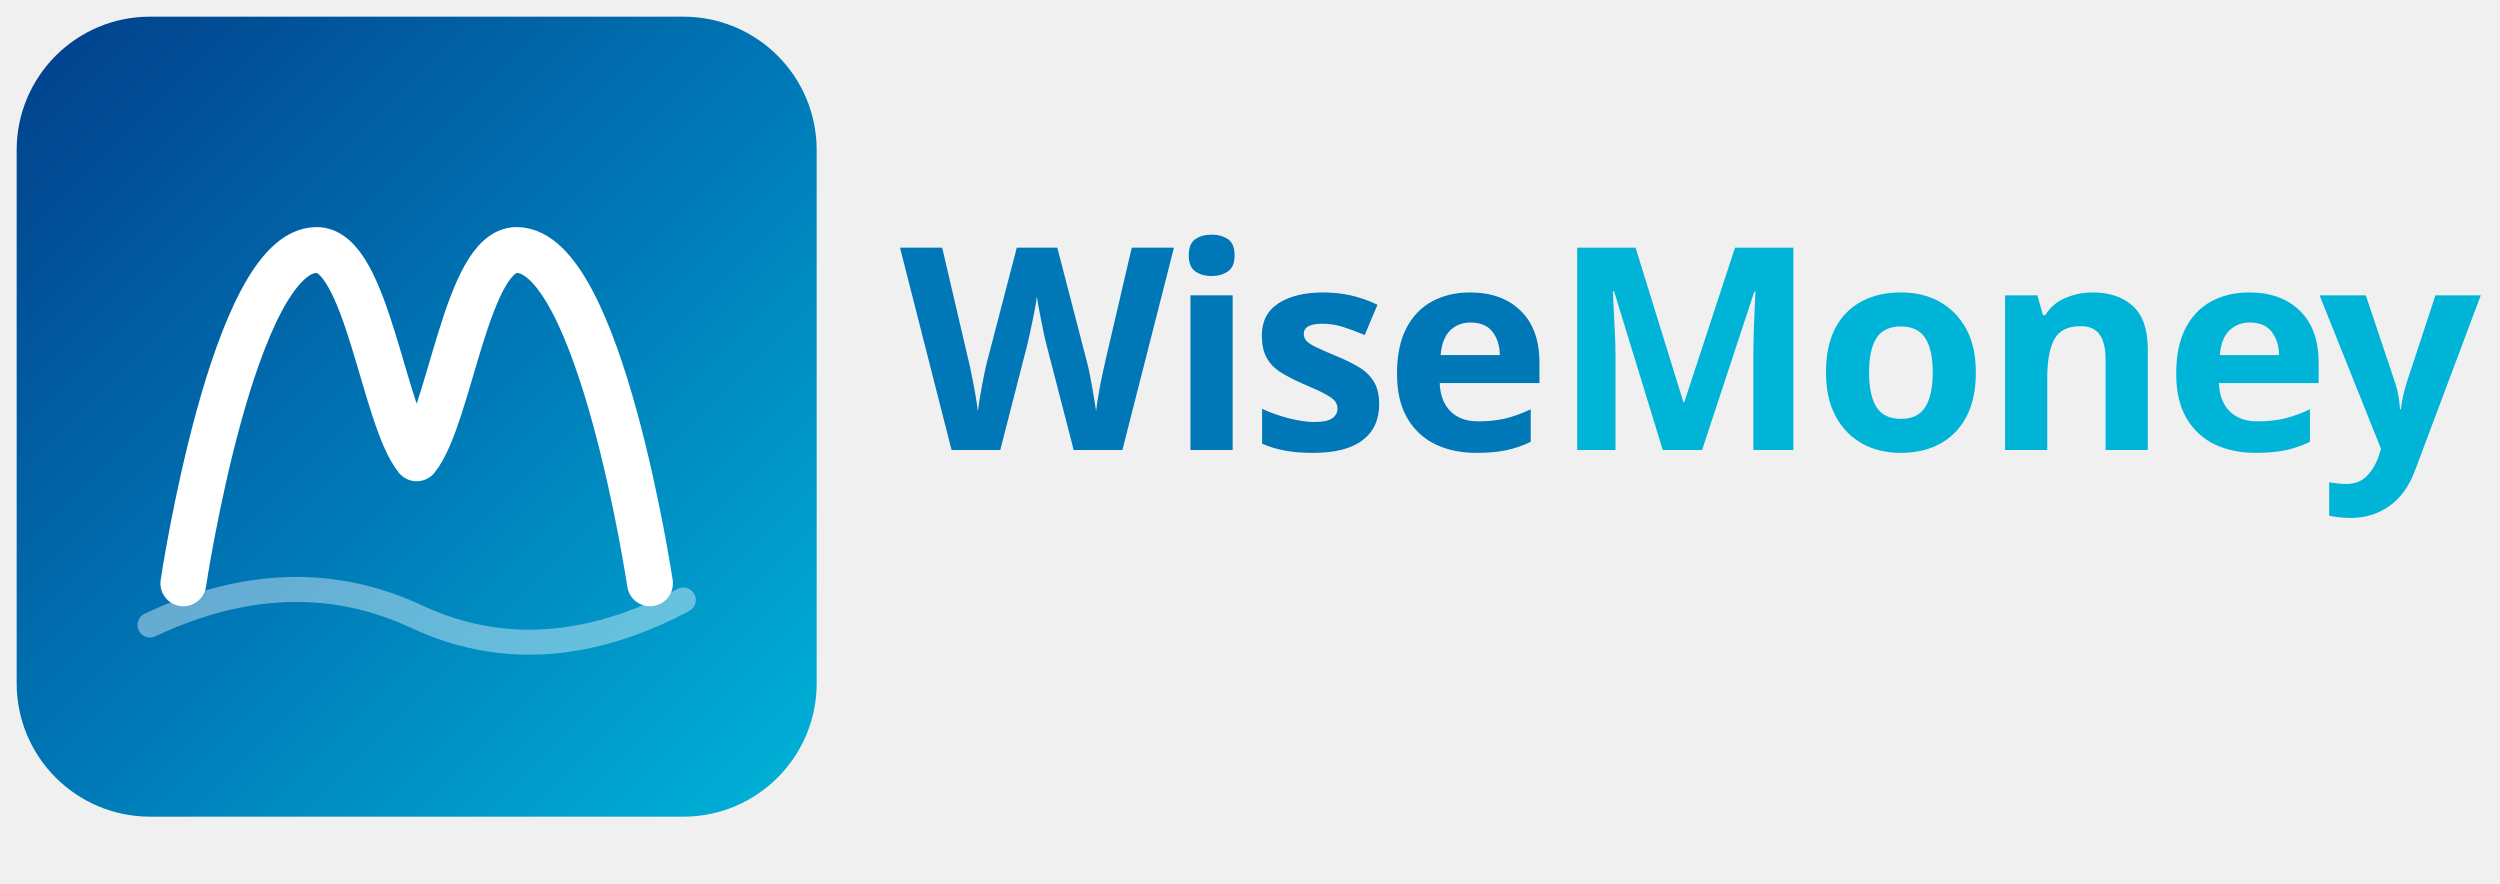
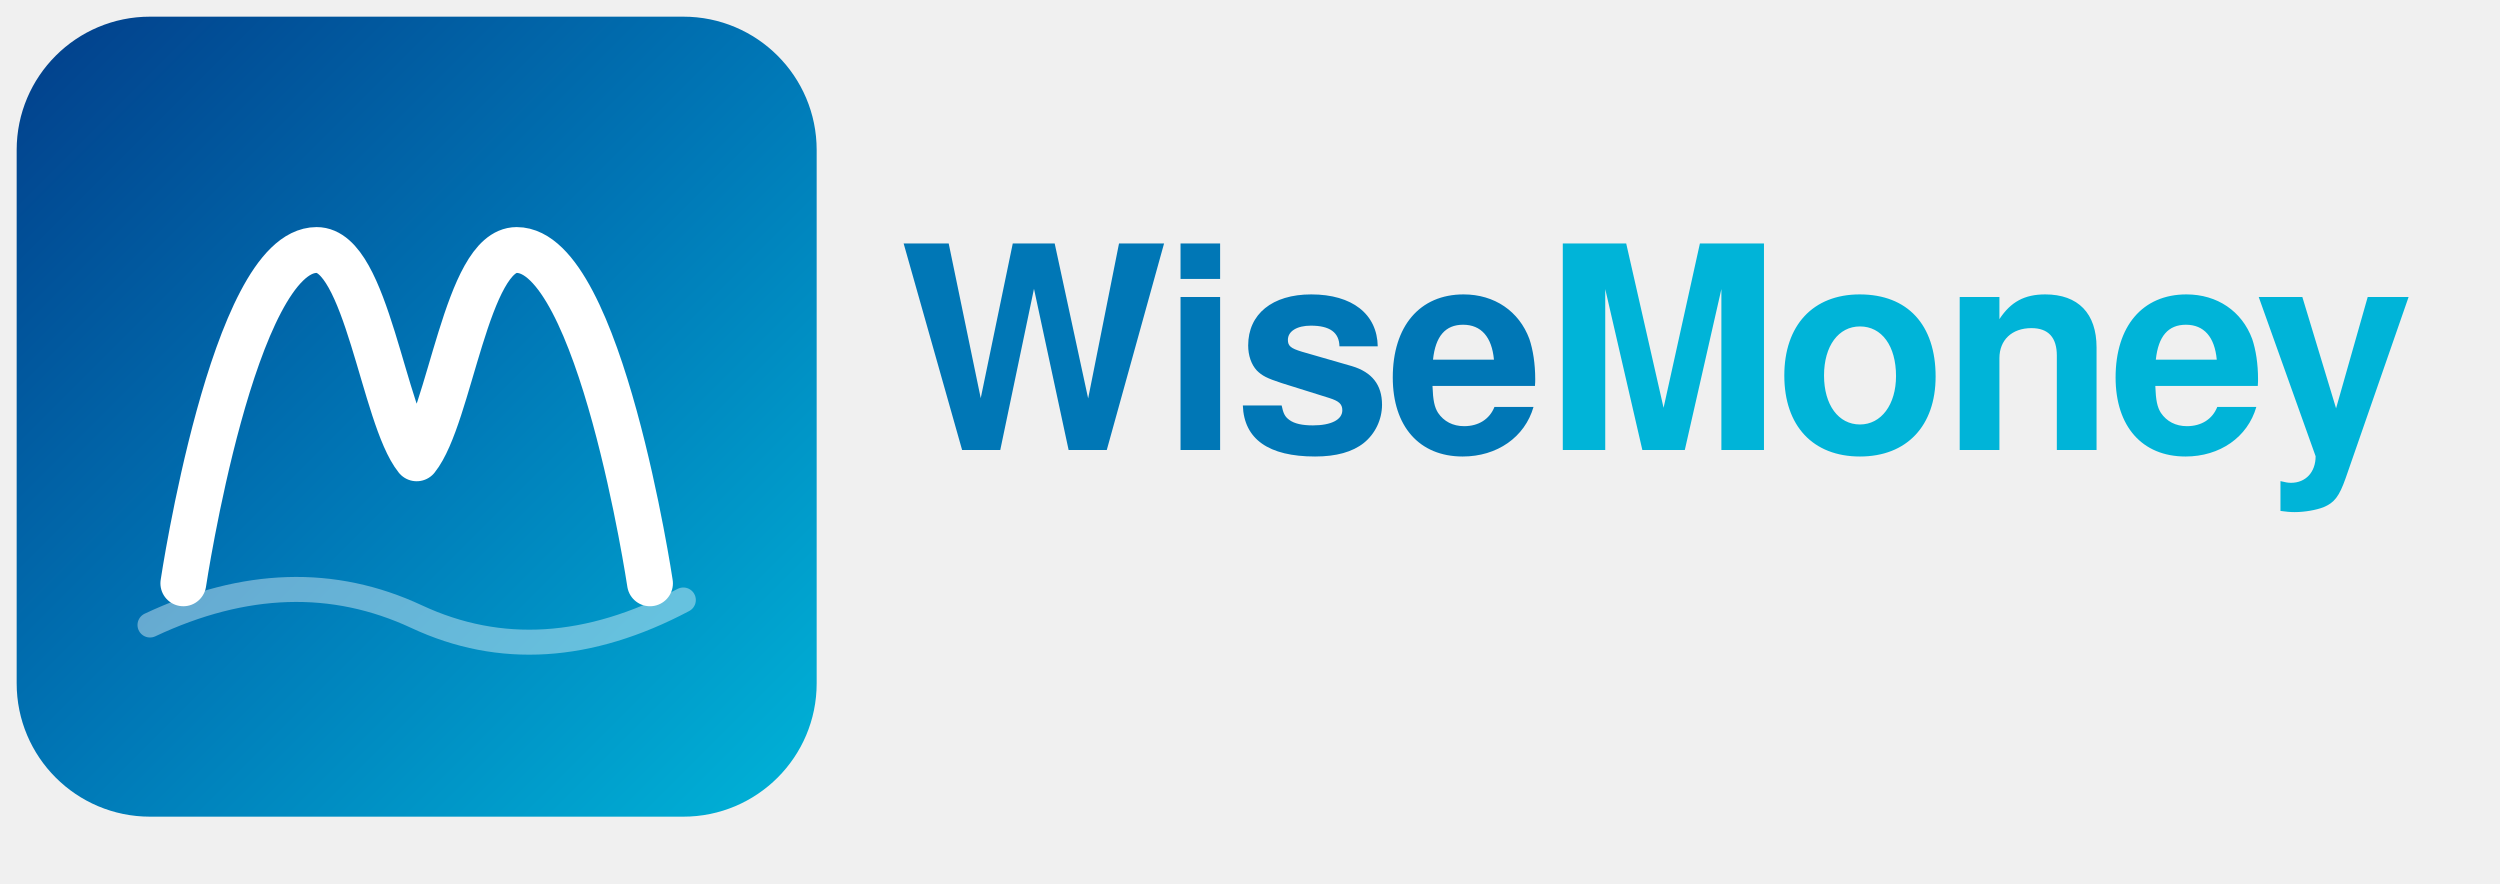
<svg xmlns="http://www.w3.org/2000/svg" viewBox="0 0 300 106" fill="none">
  <defs>
    <linearGradient id="ocean-logo" x1="0" y1="0" x2="1" y2="1">
      <stop offset="0%" stop-color="#023e8a" />
      <stop offset="50%" stop-color="#0077b6" />
      <stop offset="100%" stop-color="#00b4d8" />
    </linearGradient>
  </defs>
  <rect x="2" y="2" width="96" height="96" rx="16" fill="url(#ocean-logo)" />
  <path d="M22 70 C22 70 28 30 38 30 C44 30 46 50 50 55 C54 50 56 30 62 30 C72 30 78 70 78 70" stroke="white" stroke-width="5.5" stroke-linecap="round" stroke-linejoin="round" />
  <path d="M18 75 Q35 67 50 74 Q65 81 82 72" stroke="rgba(255,255,255,0.4)" stroke-width="3" stroke-linecap="round" fill="none" />
-   <text x="108" y="54" font-family="'Clash Display','Satoshi',ui-sans-serif,system-ui,sans-serif" font-size="34" font-weight="600" letter-spacing="-0.02em" fill="#0077b6">
+   <text x="108" y="54" font-family="'Helvetica Neue',Helvetica,Arial,ui-sans-serif,system-ui,sans-serif" font-size="34" font-weight="600" letter-spacing="-0.02em" fill="#0077b6">
    Wise<tspan fill="#00b4d8">Money</tspan>
  </text>
</svg>
